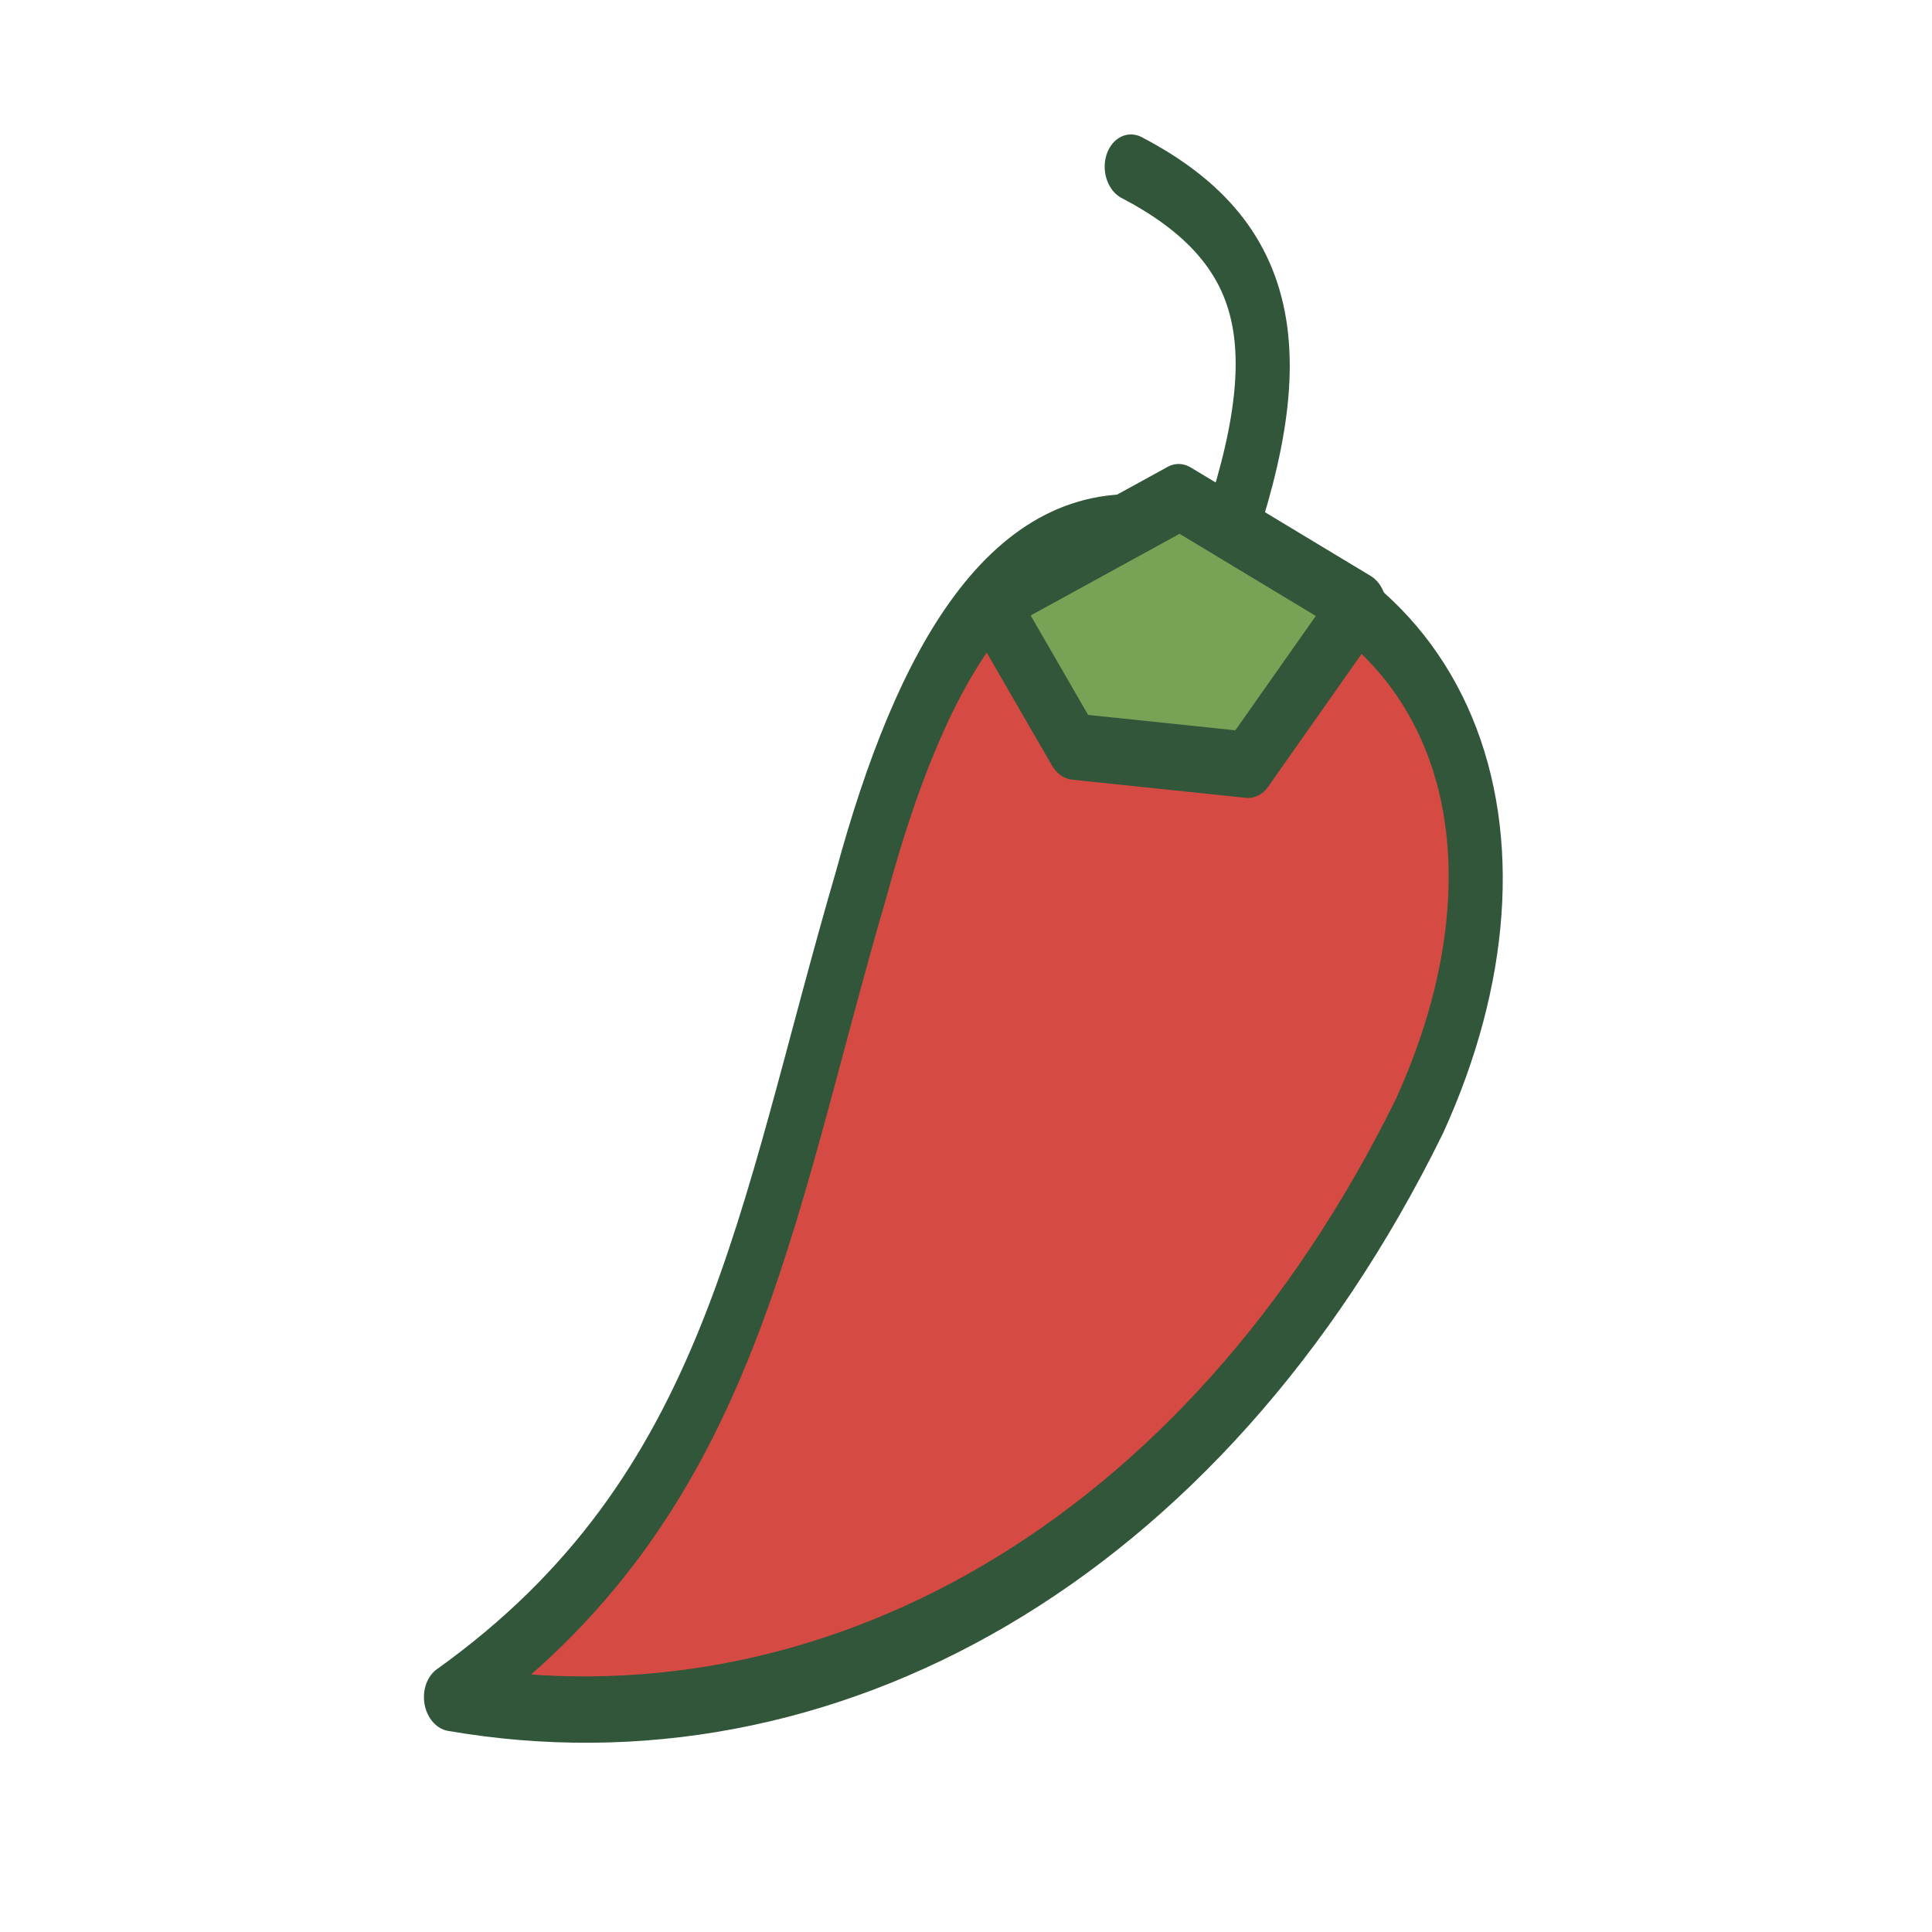
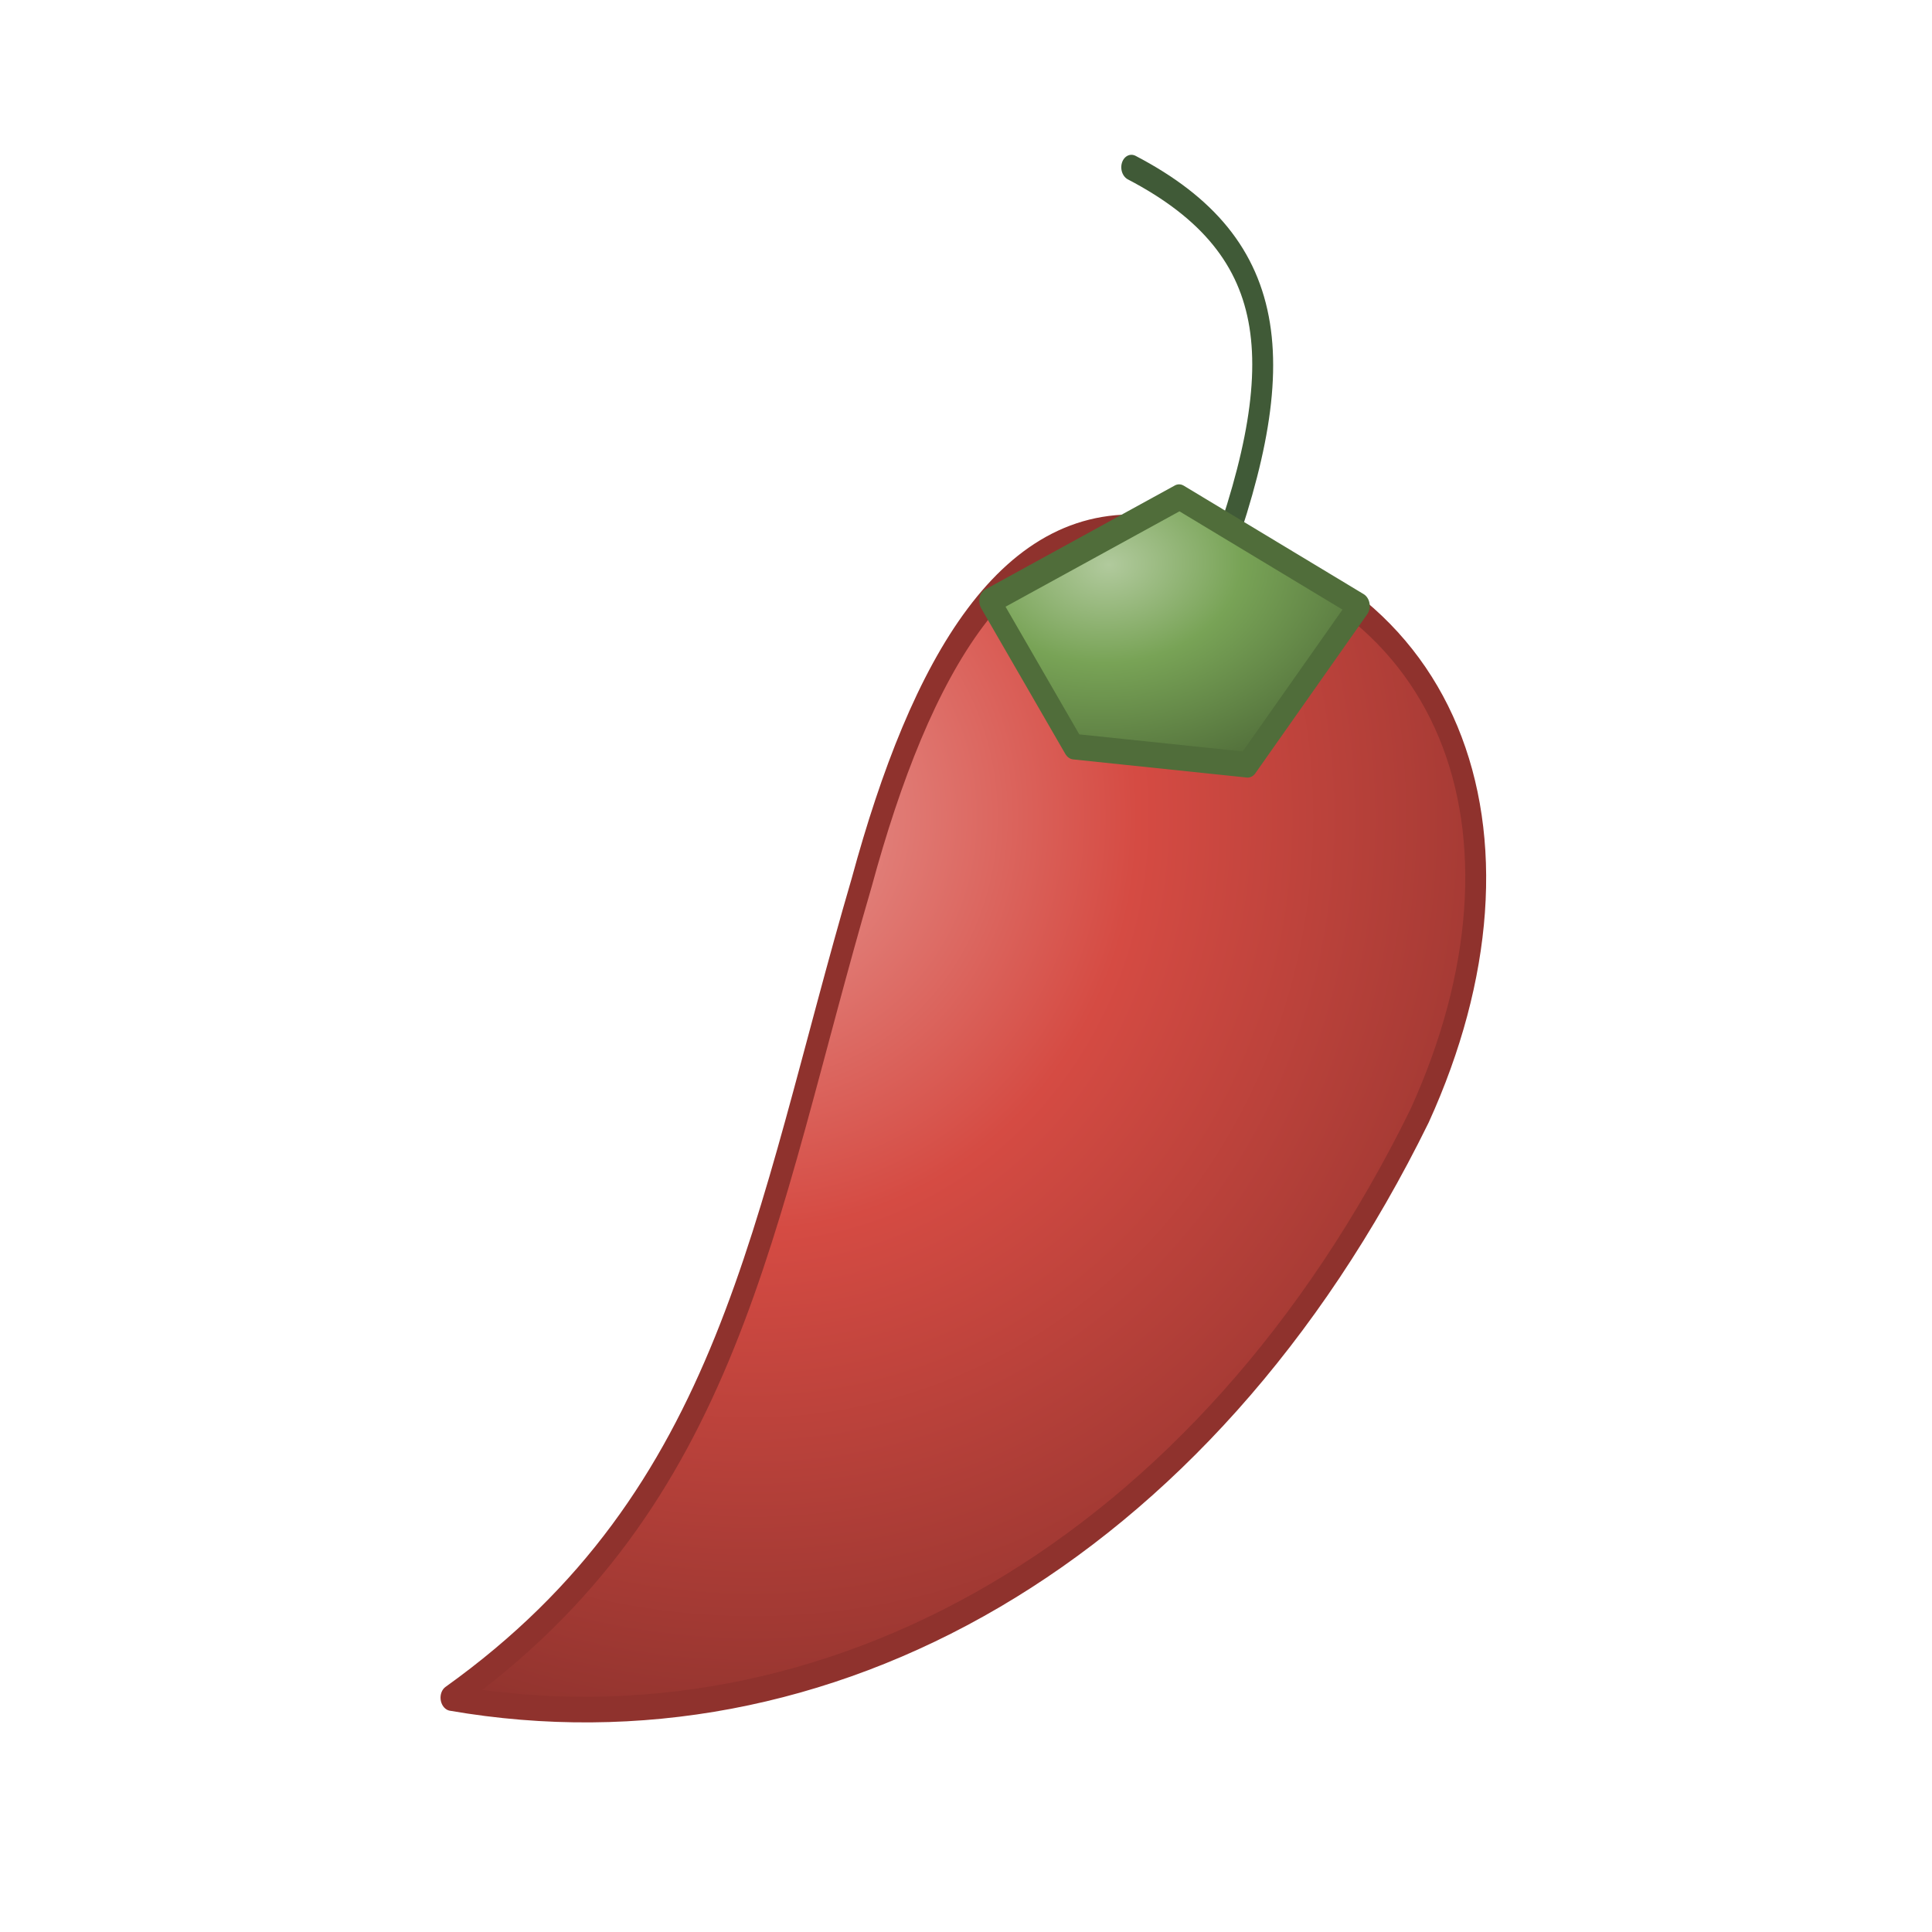
<svg xmlns="http://www.w3.org/2000/svg" viewBox="0 0 64 64" role="img" aria-label="Cherry Large Hot Chilli Seeds">
-   <g transform="translate(32 32) rotate(-4) scale(0.8135 1) translate(-32 -32)" stroke="#31563a" stroke-width="2.2" stroke-linecap="round" stroke-linejoin="round">
+   <defs>
+     <radialGradient id="shade0" cx="33%" cy="23%" r="86%">
+       <stop stop-color="#e79792" />
+       <stop offset=".42" stop-color="#d54b43" />
+       <stop offset="1" stop-color="#8a312c" />
+     </radialGradient>
+     <radialGradient id="shade1" cx="33%" cy="23%" r="86%">
+       <stop stop-color="#b1ca9d" />
+       <stop offset=".42" stop-color="#78a356" />
+       <stop offset="1" stop-color="#4e6a38" />
+     </radialGradient>
+   </defs>
+   <g transform="translate(32 32) rotate(-4) scale(0.8135 1) translate(-32 -32)" stroke="#405a37" stroke-width=".85" stroke-linecap="round" stroke-linejoin="round">
    <path d="M43 20c4-7 4-11-2-14" fill="none" />
-     <path d="M41 18c12 2 15 11 9 20C40 52 24 58 9 55c12-6 14-15 19-26 3-7 7-12 13-11Z" fill="#d54b43" />
-     <path d="m34 20 8-3 7 4-5 5-7-1Z" fill="#78a356" />
+     <path d="M41 18c12 2 15 11 9 20C40 52 24 58 9 55c12-6 14-15 19-26 3-7 7-12 13-11Z" fill="url(#shade0)" stroke="#8f322d" />
+     <path d="m34 20 8-3 7 4-5 5-7-1Z" fill="url(#shade1)" stroke="#506d3a" />
  </g>
</svg>
